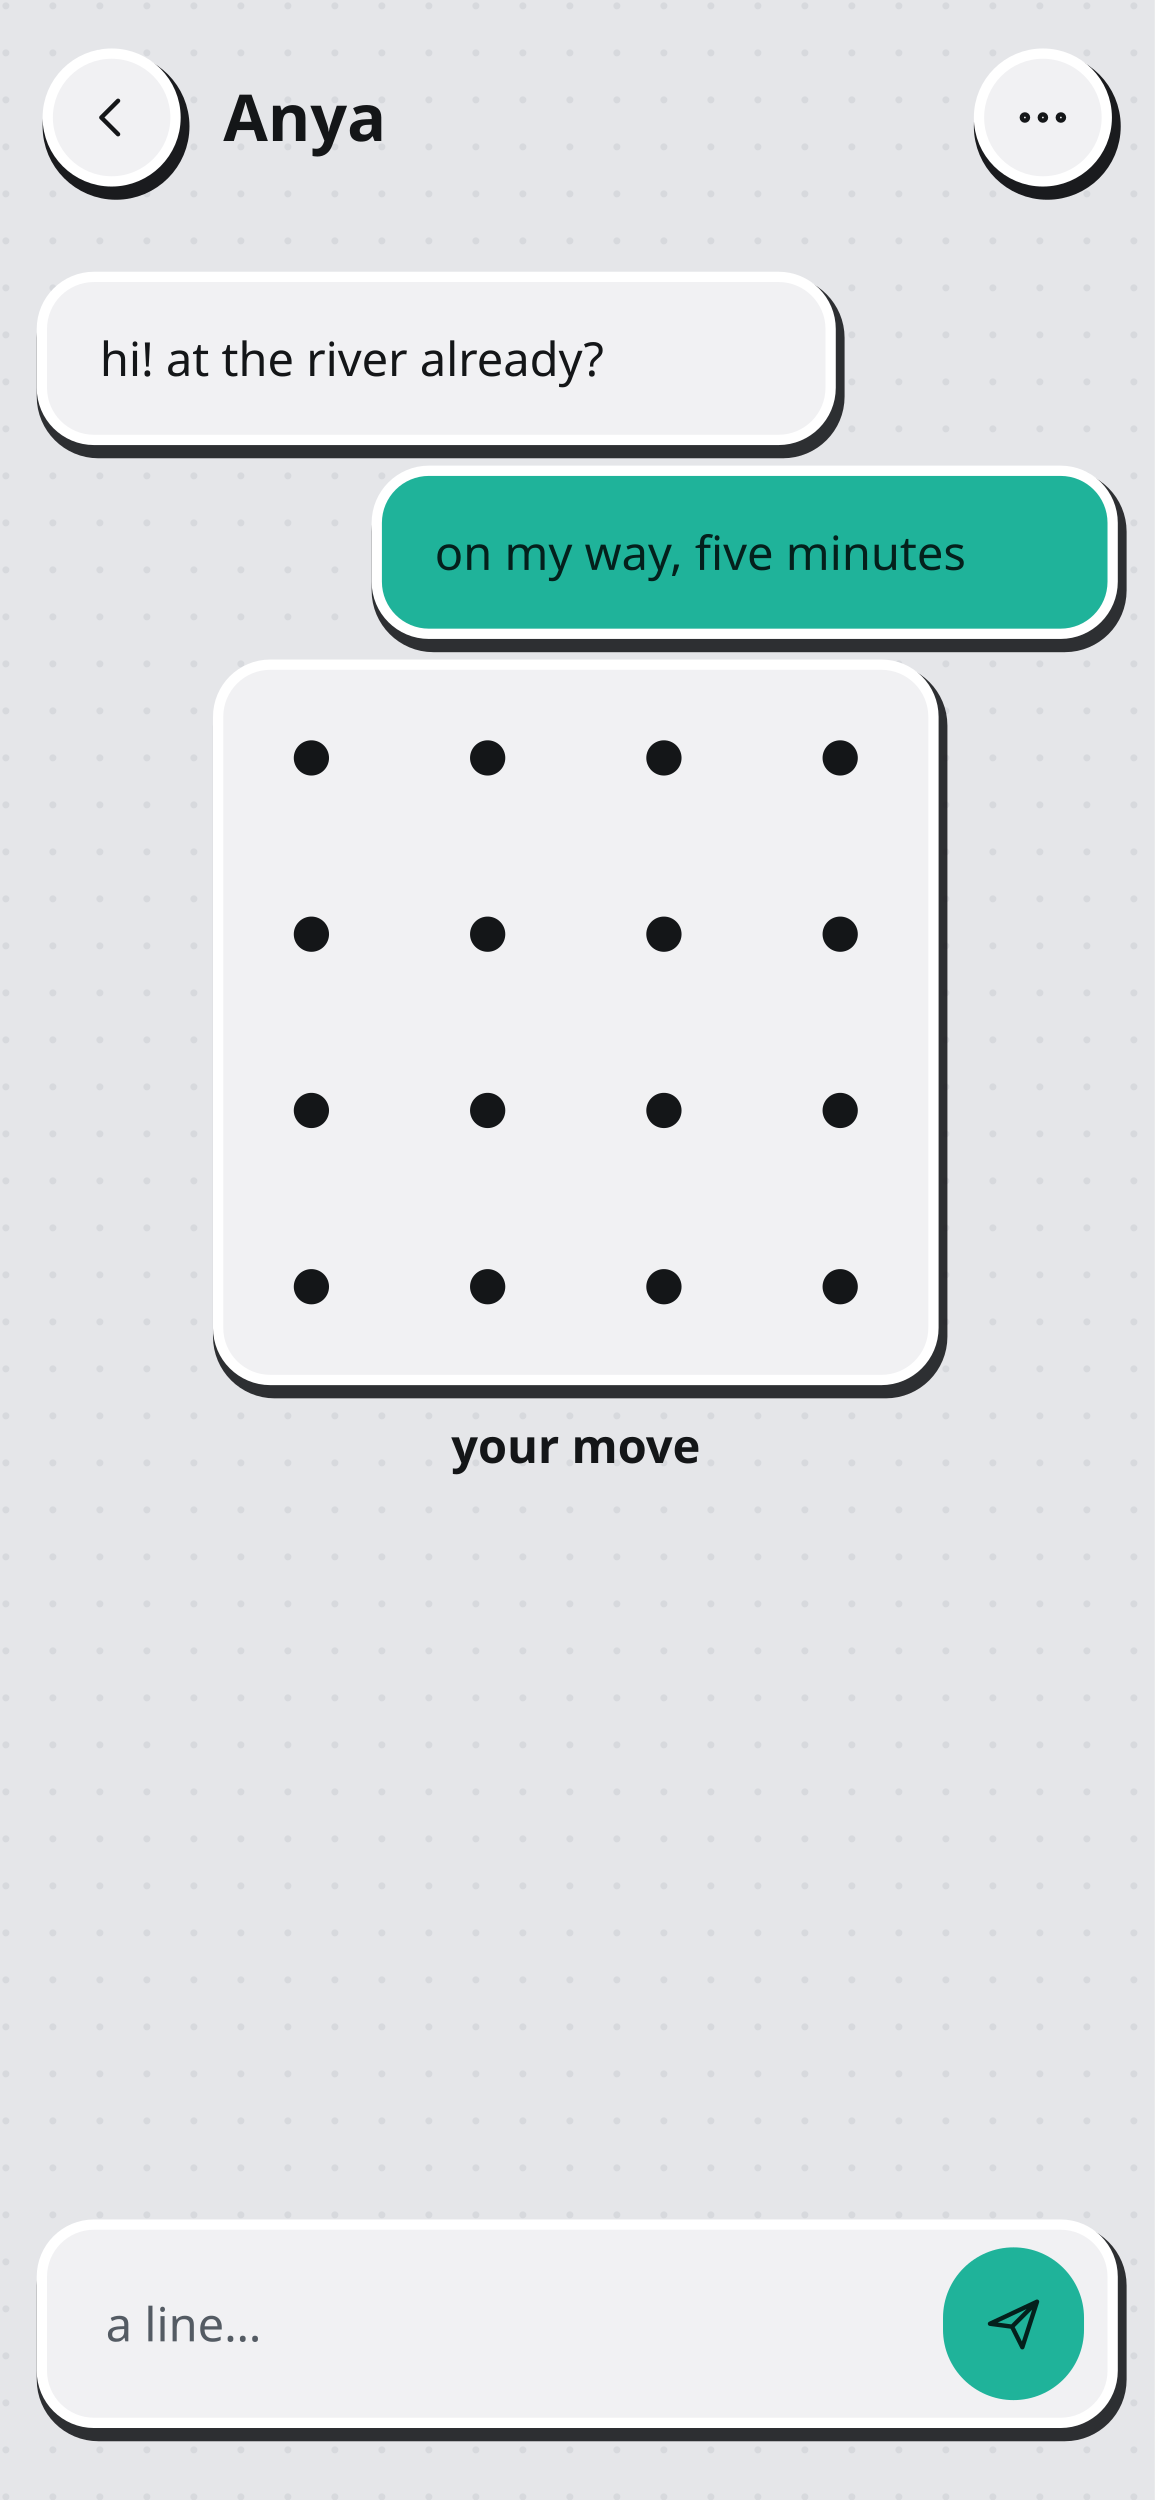
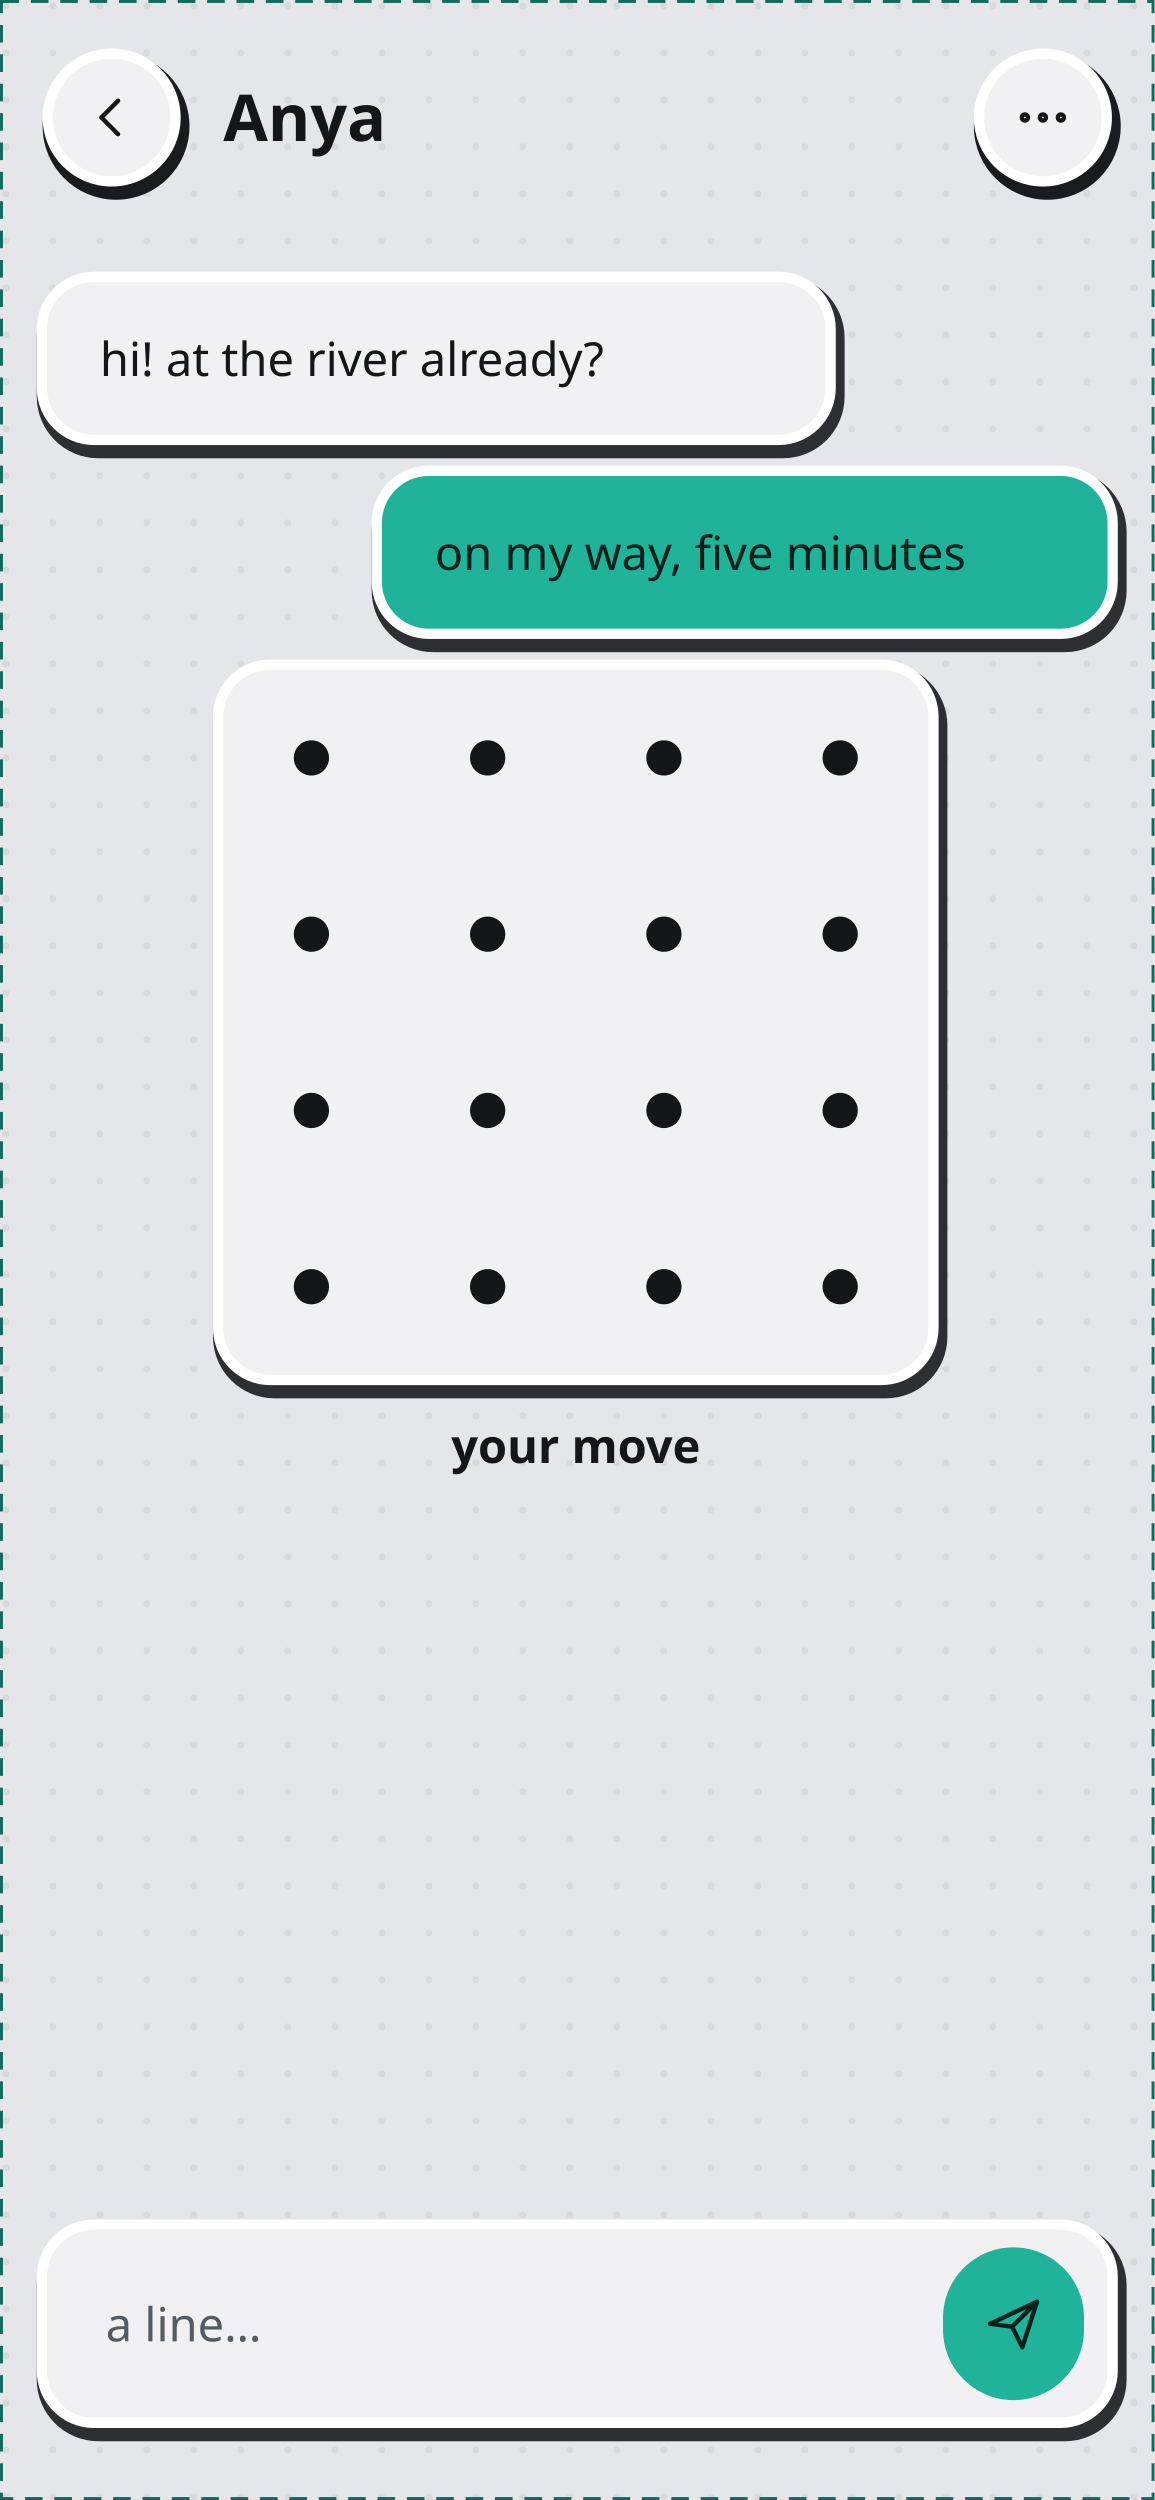
<svg xmlns="http://www.w3.org/2000/svg" width="393" height="851" viewBox="0 0 393 851">
  <defs>
    <style>@font-face{font-family:"Golos Text";font-weight:400 700;src:url(fonts/golos.ttf)}@font-face{font-family:"Russo One";src:url(fonts/russo.ttf)}</style>
    <pattern id="dots" width="16" height="16" patternUnits="userSpaceOnUse">
      <circle cx="2" cy="2" r="1.2" fill="#d7d9dd" />
    </pattern>
  </defs>
  <rect width="393" height="851" fill="#e5e6e9" />
  <rect width="393" height="851" fill="url(#dots)" />
  <g transform="rotate(0 38 40)">
    <circle cx="39.5" cy="43" r="20" fill="#1a1b1e" stroke="#1a1b1e" stroke-width="10" />
    <circle cx="38" cy="40" r="20" fill="#f1f1f3" stroke="#ffffff" stroke-width="7" paint-order="stroke" />
    <g transform="translate(27.5 29.5) scale(0.875)" fill="none" stroke="#141618" stroke-width="1.71" stroke-linecap="round" stroke-linejoin="round">
      <path d="M14.5 5.5 L8 12 L14.5 18.5" />
    </g>
  </g>
  <text x="76" y="48" font-family="Golos Text" font-weight="600" font-size="22" fill="#141618" text-anchor="start">Anya</text>
  <g transform="rotate(0 355 40)">
    <circle cx="356.5" cy="43" r="20" fill="#1a1b1e" stroke="#1a1b1e" stroke-width="10" />
    <circle cx="355" cy="40" r="20" fill="#f1f1f3" stroke="#ffffff" stroke-width="7" paint-order="stroke" />
    <g transform="translate(344.5 29.5) scale(0.875)" fill="none" stroke="#141618" stroke-width="1.71" stroke-linecap="round" stroke-linejoin="round">
      <circle cx="5" cy="12" r="1.2" />
      <circle cx="12" cy="12" r="1.2" />
      <circle cx="19" cy="12" r="1.2" />
    </g>
  </g>
  <g transform="rotate(0 148.5 122.0)">
    <rect x="17.5" y="99" width="265" height="52" rx="16" fill="#1a1b1e" stroke="#1a1b1e" stroke-width="10" stroke-linejoin="round" opacity=".9" />
    <rect x="16" y="96" width="265" height="52" rx="16" fill="#f1f1f3" stroke="#ffffff" stroke-width="7" paint-order="stroke" />
  </g>
  <text x="34" y="128" font-family="Golos Text" font-weight="400" font-size="16" fill="#141618" text-anchor="start">hi! at the river already?</text>
  <g transform="rotate(0 253.5 188.0)">
    <rect x="131.5" y="165" width="247" height="52" rx="16" fill="#1a1b1e" stroke="#1a1b1e" stroke-width="10" stroke-linejoin="round" opacity=".9" />
    <rect x="130" y="162" width="247" height="52" rx="16" fill="#1fb39a" stroke="#ffffff" stroke-width="7" paint-order="stroke" />
  </g>
  <text x="148" y="194" font-family="Golos Text" font-weight="400" font-size="16" fill="#04201c" text-anchor="start">on my way, five minutes</text>
  <g transform="rotate(0 196.0 348.0)">
    <rect x="77.5" y="231" width="240" height="240" rx="16" fill="#1a1b1e" stroke="#1a1b1e" stroke-width="10" stroke-linejoin="round" opacity=".9" />
    <rect x="76" y="228" width="240" height="240" rx="16" fill="#f1f1f3" stroke="#ffffff" stroke-width="7" paint-order="stroke" />
  </g>
  <circle cx="106" cy="258" r="6" fill="#141618" />
  <circle cx="106" cy="318" r="6" fill="#141618" />
  <circle cx="106" cy="378" r="6" fill="#141618" />
  <circle cx="106" cy="438" r="6" fill="#141618" />
  <circle cx="166" cy="258" r="6" fill="#141618" />
  <circle cx="166" cy="318" r="6" fill="#141618" />
  <circle cx="166" cy="378" r="6" fill="#141618" />
  <circle cx="166" cy="438" r="6" fill="#141618" />
  <circle cx="226" cy="258" r="6" fill="#141618" />
  <circle cx="226" cy="318" r="6" fill="#141618" />
  <circle cx="226" cy="378" r="6" fill="#141618" />
  <circle cx="226" cy="438" r="6" fill="#141618" />
  <circle cx="286" cy="258" r="6" fill="#141618" />
  <circle cx="286" cy="318" r="6" fill="#141618" />
  <circle cx="286" cy="378" r="6" fill="#141618" />
  <circle cx="286" cy="438" r="6" fill="#141618" />
  <text x="196" y="498" font-family="Golos Text" font-weight="600" font-size="16" fill="#141618" text-anchor="middle">your move</text>
  <g transform="rotate(0 196.5 791.0)">
    <rect x="17.5" y="762" width="361" height="64" rx="16" fill="#1a1b1e" stroke="#1a1b1e" stroke-width="10" stroke-linejoin="round" opacity=".9" />
    <rect x="16" y="759" width="361" height="64" rx="16" fill="#f1f1f3" stroke="#ffffff" stroke-width="7" paint-order="stroke" />
  </g>
  <text x="36" y="797" font-family="Golos Text" font-weight="400" font-size="16" fill="#545b63" text-anchor="start">a line…</text>
  <rect x="321" y="765" width="48" height="52" rx="24" fill="#1fb39a" />
  <g transform="translate(333 779) scale(1.0)" fill="none" stroke="#04201c" stroke-width="1.50" stroke-linecap="round" stroke-linejoin="round">
    <path d="M4 12 L20 4.5 L15 20 L11.5 13Z M11.5 13 L20 4.5" />
  </g>
+   <rect class="frame" x="0.5" y="0.5" width="392" height="850" fill="none" stroke="#126a5c" stroke-width="1" stroke-dasharray="6 4" />
</svg>
